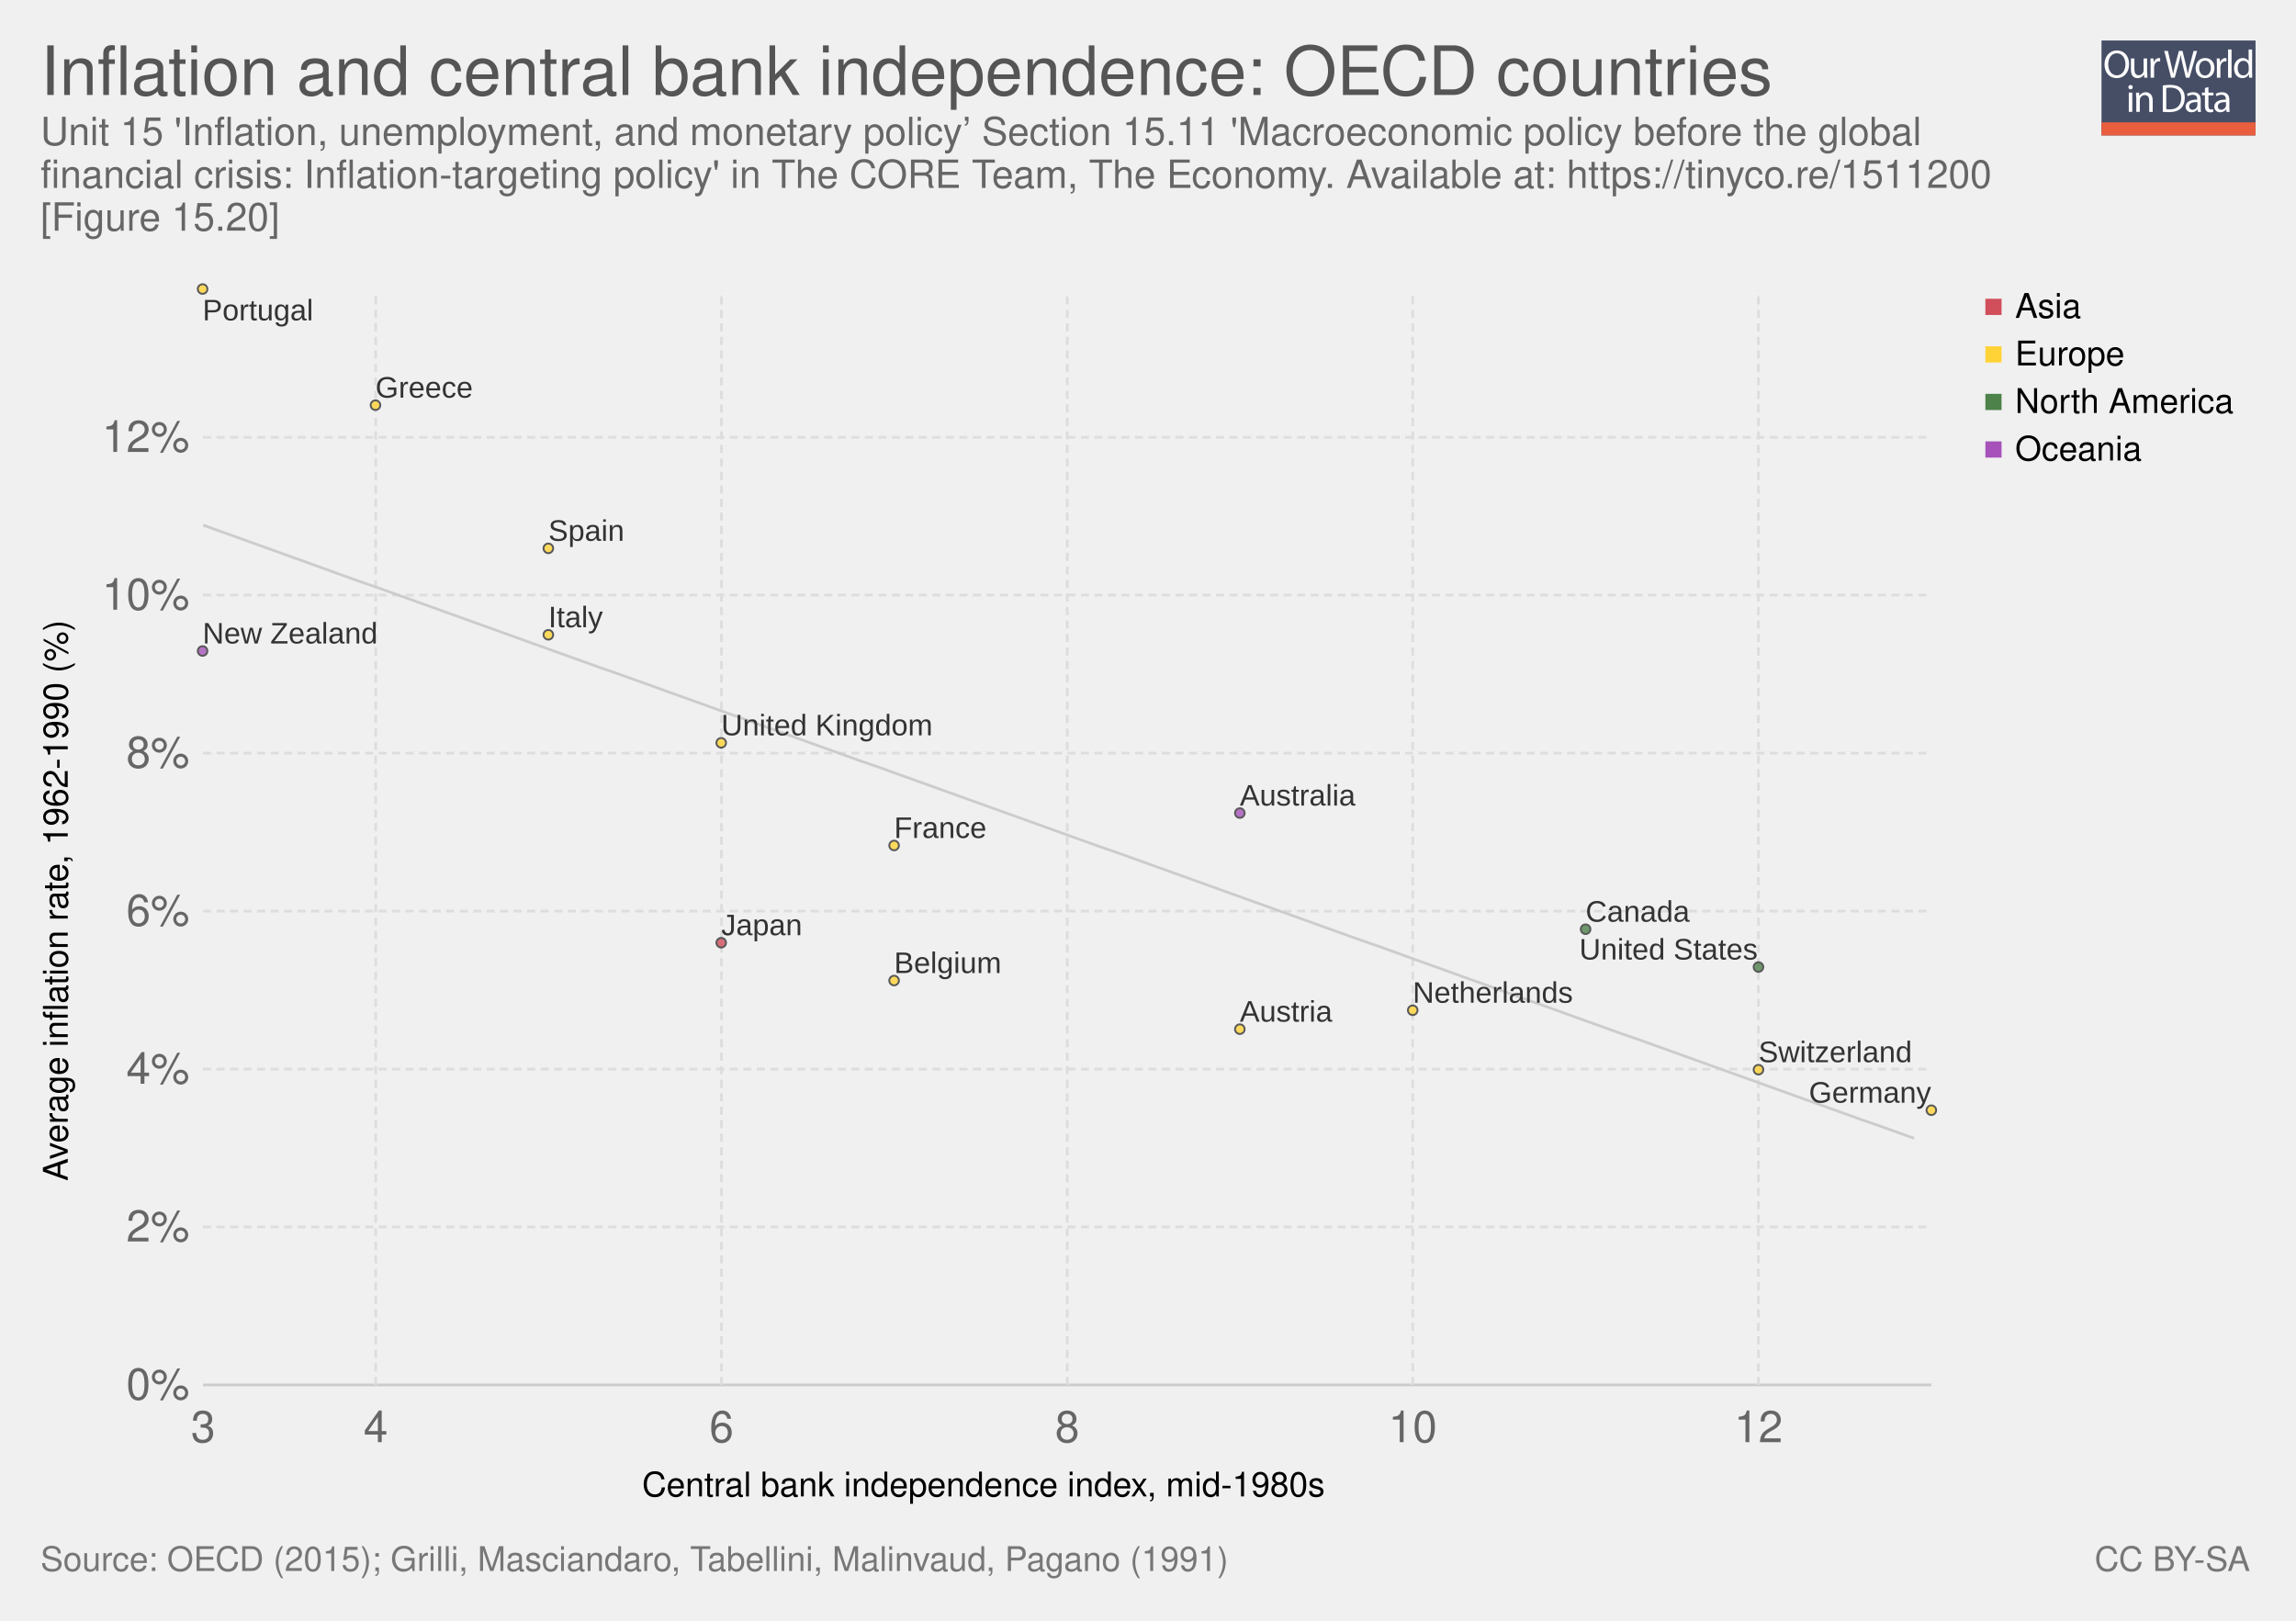
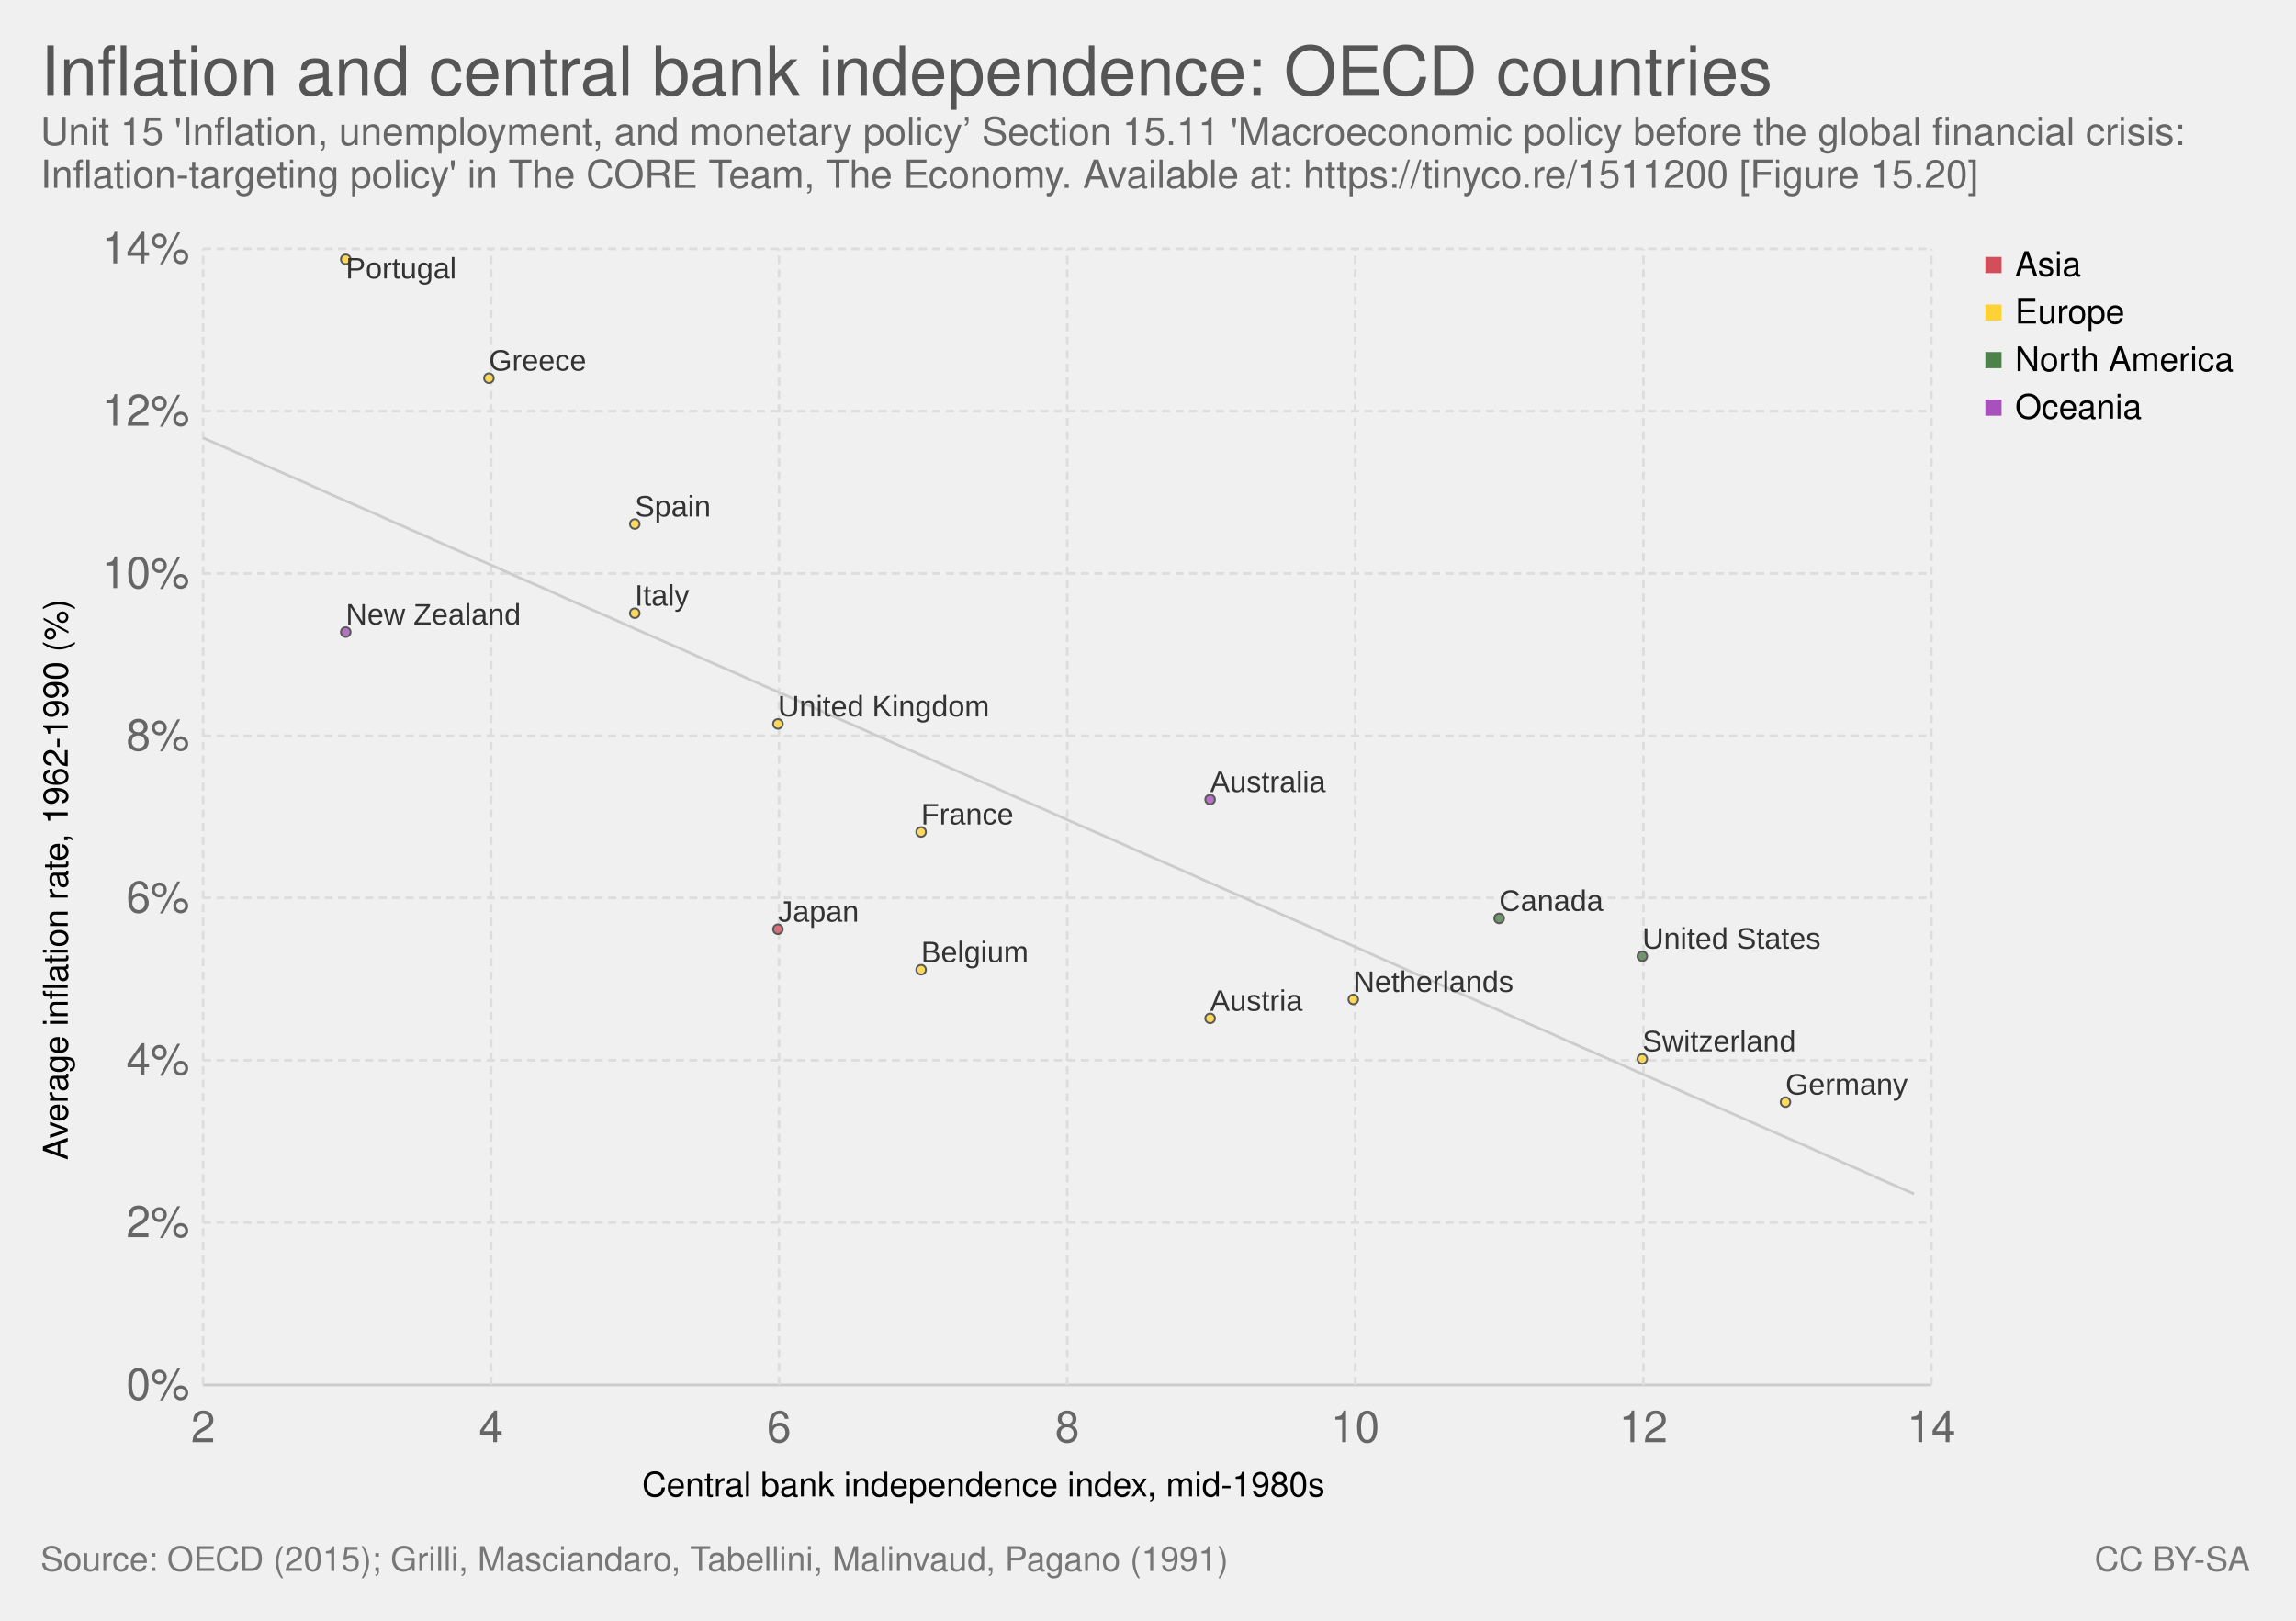
- <svg xmlns="http://www.w3.org/2000/svg" xmlns:xlink="http://www.w3.org/1999/xlink" version="1.1" style="font-family: 'Helvetica Neue', Helvetica, Arial, sans-serif; font-size: 18px; background-color: white; text-rendering: optimizeLegibility; -webkit-font-smoothing: antialiased;" width="850" height="600">
+ <svg xmlns="http://www.w3.org/2000/svg" version="1.1" style="font-family:'Helvetica Neue', Helvetica, Arial, sans-serif;font-size:18px;background-color:white;text-rendering:optimizeLegibility;-webkit-font-smoothing:antialiased" width="850" height="600">
  <g class="ChartTab">
    <g class="HeaderView">
-       <g opacity="0.8" transform="translate(778, 15) scale(0.27)">
-         <a xlink:href="https://ourworldindata.org" target="_blank">
-           <g>
-             <rect x="0" y="0" fill="#1B2543" width="211.2" height="130.1" />
-             <rect x="0" y="112.2" fill="#E63912" width="211.2" height="17.9" />
-             <g>
-               <rect x="1.2" y="12.3" fill="none" width="210.2" height="99.2" />
-               <path fill="#FFFFFF" d="M37.8,32.2c0,12.7-7.7,19.4-17.1,19.4c-9.7,0-16.6-7.5-16.6-18.7c0-11.7,7.3-19.3,17.1-19.3 C31.3,13.7,37.8,21.3,37.8,32.2z M9.2,32.8c0,7.9,4.3,14.9,11.8,14.9c7.5,0,11.8-6.9,11.8-15.3c0-7.3-3.8-14.9-11.8-14.9 C13.1,17.5,9.2,24.8,9.2,32.8z" />
-               <path fill="#FFFFFF" d="M62.7,43.8c0,2.7,0.1,5.1,0.2,7.2h-4.3l-0.3-4.3h-0.1c-1.3,2.1-4,4.9-8.8,4.9c-4.2,0-9.1-2.3-9.1-11.6 V24.6h4.8v14.6c0,5,1.5,8.4,5.9,8.4c3.2,0,5.5-2.2,6.3-4.4c0.3-0.7,0.4-1.6,0.4-2.5V24.6h4.8V43.8z" />
-               <path fill="#FFFFFF" d="M67.3,32.8c0-3.1-0.1-5.8-0.2-8.2h4.2l0.2,5.2h0.2c1.2-3.5,4.1-5.8,7.3-5.8c0.5,0,0.9,0.1,1.4,0.2v4.5 c-0.5-0.1-1-0.2-1.6-0.2c-3.4,0-5.8,2.6-6.5,6.2c-0.1,0.7-0.2,1.4-0.2,2.2V51h-4.8V32.8z" />
-               <path fill="#FFFFFF" d="M95.4,51l-9.4-36.8h5l4.4,18.6c1.1,4.6,2.1,9.2,2.7,12.7h0.1c0.6-3.7,1.8-8,3-12.8l4.9-18.5h5l4.5,18.7 c1,4.4,2,8.7,2.6,12.6h0.1c0.8-4,1.8-8.1,3-12.7l4.9-18.5h4.9L120.6,51h-5L111,31.9c-1.1-4.7-1.9-8.3-2.4-12h-0.1 c-0.7,3.7-1.5,7.3-2.8,12L100.4,51H95.4z" />
-               <path fill="#FFFFFF" d="M154.9,37.6c0,9.8-6.8,14-13.2,14c-7.2,0-12.7-5.2-12.7-13.6c0-8.8,5.8-14,13.1-14 C149.8,24,154.9,29.5,154.9,37.6z M133.9,37.9c0,5.8,3.3,10.1,8,10.1c4.6,0,8-4.3,8-10.3c0-4.5-2.2-10.1-7.9-10.1 C136.3,27.6,133.9,32.8,133.9,37.9z" />
-               <path fill="#FFFFFF" d="M158.2,32.8c0-3.1-0.1-5.8-0.2-8.2h4.2l0.2,5.2h0.2c1.2-3.5,4.1-5.8,7.3-5.8c0.5,0,0.9,0.1,1.4,0.2v4.5 c-0.5-0.1-1-0.2-1.6-0.2c-3.4,0-5.8,2.6-6.5,6.2c-0.1,0.7-0.2,1.4-0.2,2.2V51h-4.8V32.8z" />
-               <path fill="#FFFFFF" d="M173.5,12.3h4.8V51h-4.8V12.3z" />
-               <path fill="#FFFFFF" d="M206.5,12.3v31.9c0,2.3,0.1,5,0.2,6.8h-4.3l-0.2-4.6H202c-1.5,2.9-4.7,5.2-9,5.2 c-6.4,0-11.3-5.4-11.3-13.4c-0.1-8.8,5.4-14.2,11.9-14.2c4,0,6.8,1.9,8,4h0.1V12.3H206.5z M201.7,35.4c0-0.6-0.1-1.4-0.2-2 c-0.7-3.1-3.3-5.6-6.9-5.6c-5,0-7.9,4.4-7.9,10.2c0,5.3,2.6,9.8,7.8,9.8c3.2,0,6.2-2.1,7.1-5.7c0.2-0.7,0.2-1.3,0.2-2.1V35.4z" />
-               <path fill="#FFFFFF" d="M42.8,64c0.1,1.6-1.1,2.9-3.1,2.9c-1.7,0-2.9-1.3-2.9-2.9c0-1.7,1.3-3,3-3C41.7,61,42.8,62.3,42.8,64z M37.4,97.8V71.4h4.8v26.4H37.4z" />
-               <path fill="#FFFFFF" d="M47.5,78.6c0-2.7-0.1-5-0.2-7.1h4.3l0.3,4.4h0.1c1.3-2.5,4.4-5,8.8-5c3.7,0,9.4,2.2,9.4,11.2v15.8h-4.8 V82.6c0-4.3-1.6-7.8-6.1-7.8c-3.2,0-5.6,2.2-6.5,4.9c-0.2,0.6-0.3,1.4-0.3,2.2v15.9h-4.8V78.6z" />
-               <path fill="#FFFFFF" d="M84,61.6c2.9-0.4,6.3-0.8,10.1-0.8c6.8,0,11.7,1.6,14.9,4.6c3.3,3,5.2,7.3,5.2,13.2c0,6-1.9,10.9-5.3,14.3 c-3.4,3.4-9.1,5.3-16.3,5.3c-3.4,0-6.2-0.2-8.6-0.4V61.6z M88.8,94.1c1.2,0.2,3,0.3,4.8,0.3c10.2,0,15.7-5.7,15.7-15.6 c0.1-8.7-4.9-14.2-14.9-14.2c-2.5,0-4.3,0.2-5.6,0.5V94.1z" />
-               <path fill="#FFFFFF" d="M132.1,97.8l-0.4-3.3h-0.2c-1.5,2.1-4.3,3.9-8.1,3.9c-5.4,0-8.1-3.8-8.1-7.6c0-6.4,5.7-9.9,15.9-9.8v-0.5 c0-2.2-0.6-6.1-6-6.1c-2.5,0-5,0.8-6.9,2l-1.1-3.2c2.2-1.4,5.4-2.3,8.7-2.3c8.1,0,10.1,5.5,10.1,10.8v9.9c0,2.3,0.1,4.5,0.4,6.3 H132.1z M131.4,84.4c-5.3-0.1-11.2,0.8-11.2,5.9c0,3.1,2.1,4.6,4.5,4.6c3.4,0,5.6-2.2,6.4-4.4c0.2-0.5,0.3-1,0.3-1.5V84.4z" />
-               <path fill="#FFFFFF" d="M146.6,63.9v7.6h6.9v3.7h-6.9v14.2c0,3.3,0.9,5.1,3.6,5.1c1.3,0,2.2-0.2,2.8-0.3l0.2,3.6 c-0.9,0.4-2.4,0.7-4.3,0.7c-2.2,0-4-0.7-5.2-2c-1.4-1.4-1.9-3.8-1.9-6.9V75.1h-4.1v-3.7h4.1v-6.3L146.6,63.9z" />
-               <path fill="#FFFFFF" d="M171.4,97.8l-0.4-3.3h-0.2c-1.5,2.1-4.3,3.9-8.1,3.9c-5.4,0-8.1-3.8-8.1-7.6c0-6.4,5.7-9.9,15.9-9.8v-0.5 c0-2.2-0.6-6.1-6-6.1c-2.5,0-5,0.8-6.9,2l-1.1-3.2c2.2-1.4,5.4-2.3,8.7-2.3c8.1,0,10.1,5.5,10.1,10.8v9.9c0,2.3,0.1,4.5,0.4,6.3 H171.4z M170.7,84.4c-5.3-0.1-11.2,0.8-11.2,5.9c0,3.1,2.1,4.6,4.5,4.6c3.4,0,5.6-2.2,6.4-4.4c0.2-0.5,0.3-1,0.3-1.5V84.4z" />
-             </g>
-           </g>
-         </a>
-       </g>
      <a href="https://ourworldindata.org/grapher/inflation-and-central-bank-independence-oecd-countries" target="_blank">
        <text font-size="25.20" x="15.0" y="35.2" fill="#555">
          <tspan x="15" y="35.16">Inflation and central bank independence: OECD countries</tspan>
        </text>
      </a>
      <text font-size="14.40" x="15.0" y="53.7" fill="#666">
-         <tspan x="15" y="53.72">Unit 15 'Inflation, unemployment, and monetary policy’ Section 15.11 'Macroeconomic policy before the global</tspan>
-         <tspan x="15" y="69.56">financial crisis: Inflation-targeting policy' in The CORE Team, The Economy. Available at: https://tinyco.re/1511200</tspan>
-         <tspan x="15" y="85.4">[Figure 15.20]
+         <tspan x="15" y="53.72">Unit 15 'Inflation, unemployment, and monetary policy’ Section 15.11 'Macroeconomic policy before the global financial crisis:</tspan>
+         <tspan x="15" y="69.56">Inflation-targeting policy' in The CORE Team, The Economy. Available at: https://tinyco.re/1511200 [Figure 15.20]
</tspan>
      </text>
    </g>
    <g>
      <g class="AxisBoxView">
        <g class="HorizontalAxis">
          <text font-size="12.60" x="237.7" y="554.0">
            <tspan x="237.677" y="553.98">Central bank independence index, mid-1980s</tspan>
          </text>
-           <text x="75.2" y="533.9" fill="#666" text-anchor="middle" font-size="16.2">3</text>
-           <text x="139.1" y="533.9" fill="#666" text-anchor="middle" font-size="16.2">4</text>
-           <text x="267.1" y="533.9" fill="#666" text-anchor="middle" font-size="16.2">6</text>
+           <text x="75.2" y="533.9" fill="#666" text-anchor="middle" font-size="16.2">2</text>
+           <text x="181.8" y="533.9" fill="#666" text-anchor="middle" font-size="16.2">4</text>
+           <text x="288.4" y="533.9" fill="#666" text-anchor="middle" font-size="16.2">6</text>
          <text x="395.1" y="533.9" fill="#666" text-anchor="middle" font-size="16.2">8</text>
-           <text x="523" y="533.9" fill="#666" text-anchor="middle" font-size="16.2">10</text>
-           <text x="651" y="533.9" fill="#666" text-anchor="middle" font-size="16.2">12</text>
+           <text x="501.7" y="533.9" fill="#666" text-anchor="middle" font-size="16.2">10</text>
+           <text x="608.4" y="533.9" fill="#666" text-anchor="middle" font-size="16.2">12</text>
+           <text x="715" y="533.9" fill="#666" text-anchor="middle" font-size="16.2">14</text>
        </g>
        <g class="VerticalAxis">
-           <text font-size="12.60" x="-437.2" y="25.1" transform="rotate(-90)">
-             <tspan x="-437.197" y="25.08">Average inflation rate, 1962-1990 (%)</tspan>
+           <text font-size="12.60" x="-429.4" y="25.1" transform="rotate(-90)">
+             <tspan x="-429.447" y="25.08">Average inflation rate, 1962-1990 (%)</tspan>
          </text>
          <text x="70.16" y="512.7" fill="#666" dominant-baseline="middle" text-anchor="end" font-size="16.2">0%</text>
-           <text x="70.16" y="454.2" fill="#666" dominant-baseline="middle" text-anchor="end" font-size="16.2">2%</text>
-           <text x="70.16" y="395.8" fill="#666" dominant-baseline="middle" text-anchor="end" font-size="16.2">4%</text>
-           <text x="70.16" y="337.3" fill="#666" dominant-baseline="middle" text-anchor="end" font-size="16.2">6%</text>
-           <text x="70.16" y="278.8" fill="#666" dominant-baseline="middle" text-anchor="end" font-size="16.2">8%</text>
-           <text x="70.16" y="220.3" fill="#666" dominant-baseline="middle" text-anchor="end" font-size="16.2">10%</text>
-           <text x="70.16" y="161.9" fill="#666" dominant-baseline="middle" text-anchor="end" font-size="16.2">12%</text>
+           <text x="70.16" y="452.6" fill="#666" dominant-baseline="middle" text-anchor="end" font-size="16.2">2%</text>
+           <text x="70.16" y="392.5" fill="#666" dominant-baseline="middle" text-anchor="end" font-size="16.2">4%</text>
+           <text x="70.16" y="332.4" fill="#666" dominant-baseline="middle" text-anchor="end" font-size="16.2">6%</text>
+           <text x="70.16" y="272.4" fill="#666" dominant-baseline="middle" text-anchor="end" font-size="16.2">8%</text>
+           <text x="70.16" y="212.3" fill="#666" dominant-baseline="middle" text-anchor="end" font-size="16.2">10%</text>
+           <text x="70.16" y="152.2" fill="#666" dominant-baseline="middle" text-anchor="end" font-size="16.2">12%</text>
+           <text x="70.16" y="92.1" fill="#666" dominant-baseline="middle" text-anchor="end" font-size="16.2">14%</text>
        </g>
        <g class="AxisGridLines">
          <line x1="75.16" y1="512.7" x2="715.00" y2="512.7" stroke="#ccc" />
-           <line x1="75.16" y1="454.2" x2="715.00" y2="454.2" stroke="#ddd" stroke-dasharray="3,2" />
-           <line x1="75.16" y1="395.8" x2="715.00" y2="395.8" stroke="#ddd" stroke-dasharray="3,2" />
-           <line x1="75.16" y1="337.3" x2="715.00" y2="337.3" stroke="#ddd" stroke-dasharray="3,2" />
-           <line x1="75.16" y1="278.8" x2="715.00" y2="278.8" stroke="#ddd" stroke-dasharray="3,2" />
-           <line x1="75.16" y1="220.3" x2="715.00" y2="220.3" stroke="#ddd" stroke-dasharray="3,2" />
-           <line x1="75.16" y1="161.9" x2="715.00" y2="161.9" stroke="#ddd" stroke-dasharray="3,2" />
+           <line x1="75.16" y1="452.6" x2="715.00" y2="452.6" stroke="#ddd" stroke-dasharray="3,2" />
+           <line x1="75.16" y1="392.5" x2="715.00" y2="392.5" stroke="#ddd" stroke-dasharray="3,2" />
+           <line x1="75.16" y1="332.4" x2="715.00" y2="332.4" stroke="#ddd" stroke-dasharray="3,2" />
+           <line x1="75.16" y1="272.4" x2="715.00" y2="272.4" stroke="#ddd" stroke-dasharray="3,2" />
+           <line x1="75.16" y1="212.3" x2="715.00" y2="212.3" stroke="#ddd" stroke-dasharray="3,2" />
+           <line x1="75.16" y1="152.2" x2="715.00" y2="152.2" stroke="#ddd" stroke-dasharray="3,2" />
+           <line x1="75.16" y1="92.1" x2="715.00" y2="92.1" stroke="#ddd" stroke-dasharray="3,2" />
        </g>
        <g class="AxisGridLines">
-           <line x1="139.1" y1="512.70" x2="139.1" y2="107.60" stroke="#ddd" stroke-dasharray="3,2" />
-           <line x1="267.1" y1="512.70" x2="267.1" y2="107.60" stroke="#ddd" stroke-dasharray="3,2" />
-           <line x1="395.1" y1="512.70" x2="395.1" y2="107.60" stroke="#ddd" stroke-dasharray="3,2" />
-           <line x1="523" y1="512.70" x2="523" y2="107.60" stroke="#ddd" stroke-dasharray="3,2" />
-           <line x1="651" y1="512.70" x2="651" y2="107.60" stroke="#ddd" stroke-dasharray="3,2" />
+           <line x1="75.2" y1="512.70" x2="75.2" y2="92.10" stroke="#ddd" stroke-dasharray="3,2" />
+           <line x1="181.8" y1="512.70" x2="181.8" y2="92.10" stroke="#ddd" stroke-dasharray="3,2" />
+           <line x1="288.4" y1="512.70" x2="288.4" y2="92.10" stroke="#ddd" stroke-dasharray="3,2" />
+           <line x1="395.1" y1="512.70" x2="395.1" y2="92.10" stroke="#ddd" stroke-dasharray="3,2" />
+           <line x1="501.7" y1="512.70" x2="501.7" y2="92.10" stroke="#ddd" stroke-dasharray="3,2" />
+           <line x1="608.4" y1="512.70" x2="608.4" y2="92.10" stroke="#ddd" stroke-dasharray="3,2" />
+           <line x1="715" y1="512.70" x2="715" y2="92.10" stroke="#ddd" stroke-dasharray="3,2" />
        </g>
      </g>
      <g class="ComparisonLine">
        <defs>
          <clipPath id="axisBounds-1">
-             <rect x="75.162" y="107.6" width="639.838" height="405.1" />
+             <rect x="75.162" y="92.1" width="639.838" height="420.6" />
          </clipPath>
        </defs>
-         <path d="M75.2,194.4L81.6,196.7L88,199L94.4,201.3L100.8,203.6L107.2,205.9L113.6,208.2L120,210.5L126.3,212.8L132.7,215.1L139.1,217.3L145.5,219.6L151.9,221.9L158.3,224.2L164.7,226.5L171.1,228.8L177.5,231.1L183.9,233.4L190.3,235.7L196.7,238L203.1,240.3L209.5,242.6L215.9,244.9L222.3,247.2L228.7,249.4L235.1,251.7L241.5,254L247.9,256.3L254.3,258.6L260.7,260.9L267.1,263.2L273.5,265.5L279.9,267.8L286.3,270.1L292.7,272.4L299.1,274.7L305.5,277L311.9,279.3L318.3,281.6L324.7,283.8L331.1,286.1L337.5,288.4L343.9,290.7L350.3,293L356.7,295.3L363.1,297.6L369.5,299.9L375.9,302.2L382.3,304.5L388.7,306.8L395.1,309.1L401.5,311.4L407.9,313.7L414.3,315.9L420.7,318.2L427.1,320.5L433.5,322.8L439.9,325.1L446.3,327.4L452.7,329.7L459.1,332L465.5,334.3L471.9,336.6L478.3,338.9L484.7,341.2L491.1,343.5L497.5,345.8L503.9,348.1L510.3,350.3L516.7,352.6L523,354.9L529.4,357.2L535.8,359.5L542.2,361.8L548.6,364.1L555,366.4L561.4,368.7L567.8,371L574.2,373.3L580.6,375.6L587,377.9L593.4,380.2L599.8,382.5L606.2,384.7L612.6,387L619,389.3L625.4,391.6L631.8,393.9L638.2,396.2L644.6,398.5L651,400.8L657.4,403.1L663.8,405.4L670.2,407.7L676.6,410L683,412.3L689.4,414.6L695.8,416.8L702.2,419.1L708.6,421.4" clip-path="url(#axisBounds-1)" fill="none" stroke="#ccc" />
+         <path d="M75.2,162.1L81.6,164.9L88,167.7L94.4,170.6L100.8,173.4L107.2,176.2L113.6,179L120,181.9L126.3,184.7L132.7,187.5L139.1,190.3L145.5,193.2L151.9,196L158.3,198.8L164.7,201.7L171.1,204.5L177.5,207.3L183.9,210.1L190.3,213L196.7,215.8L203.1,218.6L209.5,221.5L215.9,224.3L222.3,227.1L228.7,229.9L235.1,232.8L241.5,235.6L247.9,238.4L254.3,241.2L260.7,244.1L267.1,246.9L273.5,249.7L279.9,252.6L286.3,255.4L292.7,258.2L299.1,261L305.5,263.9L311.9,266.7L318.3,269.5L324.7,272.4L331.1,275.2L337.5,278L343.9,280.8L350.3,283.7L356.7,286.5L363.1,289.3L369.5,292.1L375.9,295L382.3,297.8L388.7,300.6L395.1,303.5L401.5,306.3L407.9,309.1L414.3,311.9L420.7,314.8L427.1,317.6L433.5,320.4L439.9,323.2L446.3,326.1L452.7,328.9L459.1,331.7L465.5,334.6L471.9,337.4L478.3,340.2L484.7,343L491.1,345.9L497.5,348.7L503.9,351.5L510.3,354.4L516.7,357.2L523,360L529.4,362.8L535.8,365.7L542.2,368.5L548.6,371.3L555,374.1L561.4,377L567.8,379.8L574.2,382.6L580.6,385.5L587,388.3L593.4,391.1L599.8,393.9L606.2,396.8L612.6,399.6L619,402.4L625.4,405.3L631.8,408.1L638.2,410.9L644.6,413.7L651,416.6L657.4,419.4L663.8,422.2L670.2,425L676.6,427.9L683,430.7L689.4,433.5L695.8,436.4L702.2,439.2L708.6,442" clip-path="url(#axisBounds-1)" fill="none" stroke="#ccc" />
      </g>
-       <g clip-path="url(#scatterBounds-2)" font-family="Arial Narrow, Arial, sans-serif" class="PointsWithLabels clickable">
-         <rect x="75.162" y="107.6" width="639.838" height="405.1" fill="rgba(255,255,255,0)" />
+       <g class="PointsWithLabels clickable" clip-path="url(#scatterBounds-2)" font-family="Arial Narrow, Arial, sans-serif">
+         <rect x="75.162" y="92.1" width="639.838" height="420.6" fill="rgba(255,255,255,0)" />
        <defs>
          <clipPath id="scatterBounds-2">
-             <rect x="65.162" y="97.6" width="659.838" height="425.1" />
+             <rect x="65.162" y="82.1" width="659.838" height="440.6" />
          </clipPath>
        </defs>
        <g class="key-Australia_0">
-           <circle cx="459.00" cy="301.00" r="1.78" fill="#a652ba" opacity="0.8" stroke="#333" stroke-width="0.7" />
+           <circle cx="448.00" cy="296.00" r="1.78" fill="#a652ba" opacity="0.8" stroke="#333" stroke-width="0.7" />
        </g>
        <g class="key-Austria_0">
-           <circle cx="459.00" cy="381.00" r="1.78" fill="#ffd336" opacity="0.8" stroke="#333" stroke-width="0.7" />
+           <circle cx="448.00" cy="377.00" r="1.78" fill="#ffd336" opacity="0.8" stroke="#333" stroke-width="0.7" />
        </g>
        <g class="key-Belgium_0">
-           <circle cx="331.00" cy="363.00" r="1.78" fill="#ffd336" opacity="0.8" stroke="#333" stroke-width="0.7" />
+           <circle cx="341.00" cy="359.00" r="1.78" fill="#ffd336" opacity="0.8" stroke="#333" stroke-width="0.7" />
        </g>
        <g class="key-Canada_0">
-           <circle cx="587.00" cy="344.00" r="1.78" fill="#4d824b" opacity="0.8" stroke="#333" stroke-width="0.7" />
+           <circle cx="555.00" cy="340.00" r="1.78" fill="#4d824b" opacity="0.8" stroke="#333" stroke-width="0.7" />
        </g>
        <g class="key-France_0">
-           <circle cx="331.00" cy="313.00" r="1.78" fill="#ffd336" opacity="0.8" stroke="#333" stroke-width="0.7" />
+           <circle cx="341.00" cy="308.00" r="1.78" fill="#ffd336" opacity="0.8" stroke="#333" stroke-width="0.7" />
        </g>
        <g class="key-Germany_0">
-           <circle cx="715.00" cy="411.00" r="1.78" fill="#ffd336" opacity="0.8" stroke="#333" stroke-width="0.7" />
+           <circle cx="661.00" cy="408.00" r="1.78" fill="#ffd336" opacity="0.8" stroke="#333" stroke-width="0.7" />
        </g>
        <g class="key-Greece_0">
-           <circle cx="139.00" cy="150.00" r="1.78" fill="#ffd336" opacity="0.8" stroke="#333" stroke-width="0.7" />
+           <circle cx="181.00" cy="140.00" r="1.78" fill="#ffd336" opacity="0.8" stroke="#333" stroke-width="0.7" />
        </g>
        <g class="key-Italy_0">
-           <circle cx="203.00" cy="235.00" r="1.78" fill="#ffd336" opacity="0.8" stroke="#333" stroke-width="0.7" />
+           <circle cx="235.00" cy="227.00" r="1.78" fill="#ffd336" opacity="0.8" stroke="#333" stroke-width="0.7" />
        </g>
        <g class="key-Japan_0">
-           <circle cx="267.00" cy="349.00" r="1.78" fill="#d14e5b" opacity="0.8" stroke="#333" stroke-width="0.7" />
+           <circle cx="288.00" cy="344.00" r="1.78" fill="#d14e5b" opacity="0.8" stroke="#333" stroke-width="0.7" />
        </g>
        <g class="key-Netherlands_0">
-           <circle cx="523.00" cy="374.00" r="1.78" fill="#ffd336" opacity="0.8" stroke="#333" stroke-width="0.7" />
+           <circle cx="501.00" cy="370.00" r="1.78" fill="#ffd336" opacity="0.8" stroke="#333" stroke-width="0.7" />
        </g>
        <g class="key-New-Zealand_0">
-           <circle cx="75.00" cy="241.00" r="1.78" fill="#a652ba" opacity="0.8" stroke="#333" stroke-width="0.7" />
+           <circle cx="128.00" cy="234.00" r="1.78" fill="#a652ba" opacity="0.8" stroke="#333" stroke-width="0.7" />
        </g>
        <g class="key-Portugal_0">
-           <circle cx="75.00" cy="107.00" r="1.78" fill="#ffd336" opacity="0.8" stroke="#333" stroke-width="0.7" />
+           <circle cx="128.00" cy="96.00" r="1.78" fill="#ffd336" opacity="0.8" stroke="#333" stroke-width="0.7" />
        </g>
        <g class="key-Spain_0">
-           <circle cx="203.00" cy="203.00" r="1.78" fill="#ffd336" opacity="0.8" stroke="#333" stroke-width="0.7" />
+           <circle cx="235.00" cy="194.00" r="1.78" fill="#ffd336" opacity="0.8" stroke="#333" stroke-width="0.7" />
        </g>
        <g class="key-Switzerland_0">
-           <circle cx="651.00" cy="396.00" r="1.78" fill="#ffd336" opacity="0.8" stroke="#333" stroke-width="0.7" />
+           <circle cx="608.00" cy="392.00" r="1.78" fill="#ffd336" opacity="0.8" stroke="#333" stroke-width="0.7" />
        </g>
        <g class="key-United-Kingdom_0">
-           <circle cx="267.00" cy="275.00" r="1.78" fill="#ffd336" opacity="0.8" stroke="#333" stroke-width="0.7" />
+           <circle cx="288.00" cy="268.00" r="1.78" fill="#ffd336" opacity="0.8" stroke="#333" stroke-width="0.7" />
        </g>
        <g class="key-United-States_0">
-           <circle cx="651.00" cy="358.00" r="1.78" fill="#4d824b" opacity="0.8" stroke="#333" stroke-width="0.7" />
+           <circle cx="608.00" cy="354.00" r="1.78" fill="#4d824b" opacity="0.8" stroke="#333" stroke-width="0.7" />
        </g>
-         <g fill="#333" class="backgroundLabels">
-           <text x="459.00" y="298.22" font-size="11.00">Australia</text>
-           <text x="459.00" y="378.22" font-size="11.00">Austria</text>
-           <text x="331.00" y="360.22" font-size="11.00">Belgium</text>
-           <text x="587.00" y="341.22" font-size="11.00">Canada</text>
-           <text x="331.00" y="310.22" font-size="11.00">France</text>
-           <text x="669.68" y="408.22" font-size="11.00">Germany</text>
-           <text x="139.00" y="147.22" font-size="11.00">Greece</text>
-           <text x="203.00" y="232.22" font-size="11.00">Italy</text>
-           <text x="267.00" y="346.22" font-size="11.00">Japan</text>
-           <text x="523.00" y="371.22" font-size="11.00">Netherlands</text>
-           <text x="75.00" y="238.22" font-size="11.00">New Zealand</text>
-           <text x="75.00" y="118.60" font-size="11.00">Portugal</text>
-           <text x="203.00" y="200.22" font-size="11.00">Spain</text>
-           <text x="651.00" y="393.22" font-size="11.00">Switzerland</text>
-           <text x="267.00" y="272.22" font-size="11.00">United Kingdom</text>
-           <text x="584.67" y="355.22" font-size="11.00">United States</text>
+         <g class="backgroundLabels" fill="#333">
+           <text x="448.00" y="293.22" font-size="11.00">Australia</text>
+           <text x="448.00" y="374.22" font-size="11.00">Austria</text>
+           <text x="341.00" y="356.22" font-size="11.00">Belgium</text>
+           <text x="555.00" y="337.22" font-size="11.00">Canada</text>
+           <text x="341.00" y="305.22" font-size="11.00">France</text>
+           <text x="661.00" y="405.22" font-size="11.00">Germany</text>
+           <text x="181.00" y="137.22" font-size="11.00">Greece</text>
+           <text x="235.00" y="224.22" font-size="11.00">Italy</text>
+           <text x="288.00" y="341.22" font-size="11.00">Japan</text>
+           <text x="501.00" y="367.22" font-size="11.00">Netherlands</text>
+           <text x="128.00" y="231.22" font-size="11.00">New Zealand</text>
+           <text x="128.00" y="103.10" font-size="11.00">Portugal</text>
+           <text x="235.00" y="191.22" font-size="11.00">Spain</text>
+           <text x="608.00" y="389.22" font-size="11.00">Switzerland</text>
+           <text x="288.00" y="265.22" font-size="11.00">United Kingdom</text>
+           <text x="608.00" y="351.22" font-size="11.00">United States</text>
        </g>
      </g>
-       <g style="cursor: pointer;" class="ScatterColorLegend clickable">
+       <g class="ScatterColorLegend clickable" style="cursor:pointer">
        <g class="legendMark">
-           <rect x="735" y="105.1" width="35.57" height="17.6" fill="#fff" opacity="0" />,<rect x="735" y="110.6" width="6" height="6" fill="#d14e5b" />,<text font-size="12.60" x="746.0" y="117.7">
-             <tspan x="746" y="117.68">Asia</tspan>
+           <rect x="735" y="89.6" width="35.57" height="17.6" fill="#fff" opacity="0" />,<rect x="735" y="95.1" width="6" height="6" fill="#d14e5b" />,<text font-size="12.60" x="746.0" y="102.2">
+             <tspan x="746" y="102.18">Asia</tspan>
          </text>
        </g>
        <g class="legendMark">
-           <rect x="735" y="122.7" width="51.824" height="17.6" fill="#fff" opacity="0" />,<rect x="735" y="128.2" width="6" height="6" fill="#ffd336" />,<text font-size="12.60" x="746.0" y="135.3">
-             <tspan x="746" y="135.28">Europe</tspan>
+           <rect x="735" y="107.2" width="51.824" height="17.6" fill="#fff" opacity="0" />,<rect x="735" y="112.7" width="6" height="6" fill="#ffd336" />,<text font-size="12.60" x="746.0" y="119.8">
+             <tspan x="746" y="119.78">Europe</tspan>
          </text>
        </g>
        <g class="legendMark">
-           <rect x="735" y="140.3" width="91.64" height="17.6" fill="#fff" opacity="0" />,<rect x="735" y="145.8" width="6" height="6" fill="#4d824b" />,<text font-size="12.60" x="746.0" y="152.9">
-             <tspan x="746" y="152.88">North America</tspan>
+           <rect x="735" y="124.8" width="91.64" height="17.6" fill="#fff" opacity="0" />,<rect x="735" y="130.3" width="6" height="6" fill="#4d824b" />,<text font-size="12.60" x="746.0" y="137.4">
+             <tspan x="746" y="137.38">North America</tspan>
          </text>
        </g>
        <g class="legendMark">
-           <rect x="735" y="157.9" width="58.124" height="17.6" fill="#fff" opacity="0" />,<rect x="735" y="163.4" width="6" height="6" fill="#a652ba" />,<text font-size="12.60" x="746.0" y="170.5">
-             <tspan x="746" y="170.48">Oceania</tspan>
+           <rect x="735" y="142.4" width="58.124" height="17.6" fill="#fff" opacity="0" />,<rect x="735" y="147.9" width="6" height="6" fill="#a652ba" />,<text font-size="12.60" x="746.0" y="155.0">
+             <tspan x="746" y="154.98">Oceania</tspan>
          </text>
        </g>
      </g>
    </g>
-     <g style="fill: #777;" class="SourcesFooter">
-       <g style="fill: #777;" class="clickable">
+     <g class="SourcesFooter" style="fill:#777">
+       <g class="clickable" style="fill:#777">
        <text font-size="12.60" x="15.0" y="581.6">
          <tspan x="15" y="581.58">Source: OECD (2015); Grilli, Masciandaro, Tabellini, Malinvaud, Pagano (1991)</tspan>
        </text>
      </g>
      <text font-size="12.60" x="775.4" y="581.6">
        <tspan x="775.402" y="581.58">
          <a style="fill: #777;" class="cclogo" href="http://creativecommons.org/licenses/by-sa/4.0/deed.en_US" target="_blank">CC BY-SA</a>
        </tspan>
      </text>
    </g>
  </g>
</svg>
